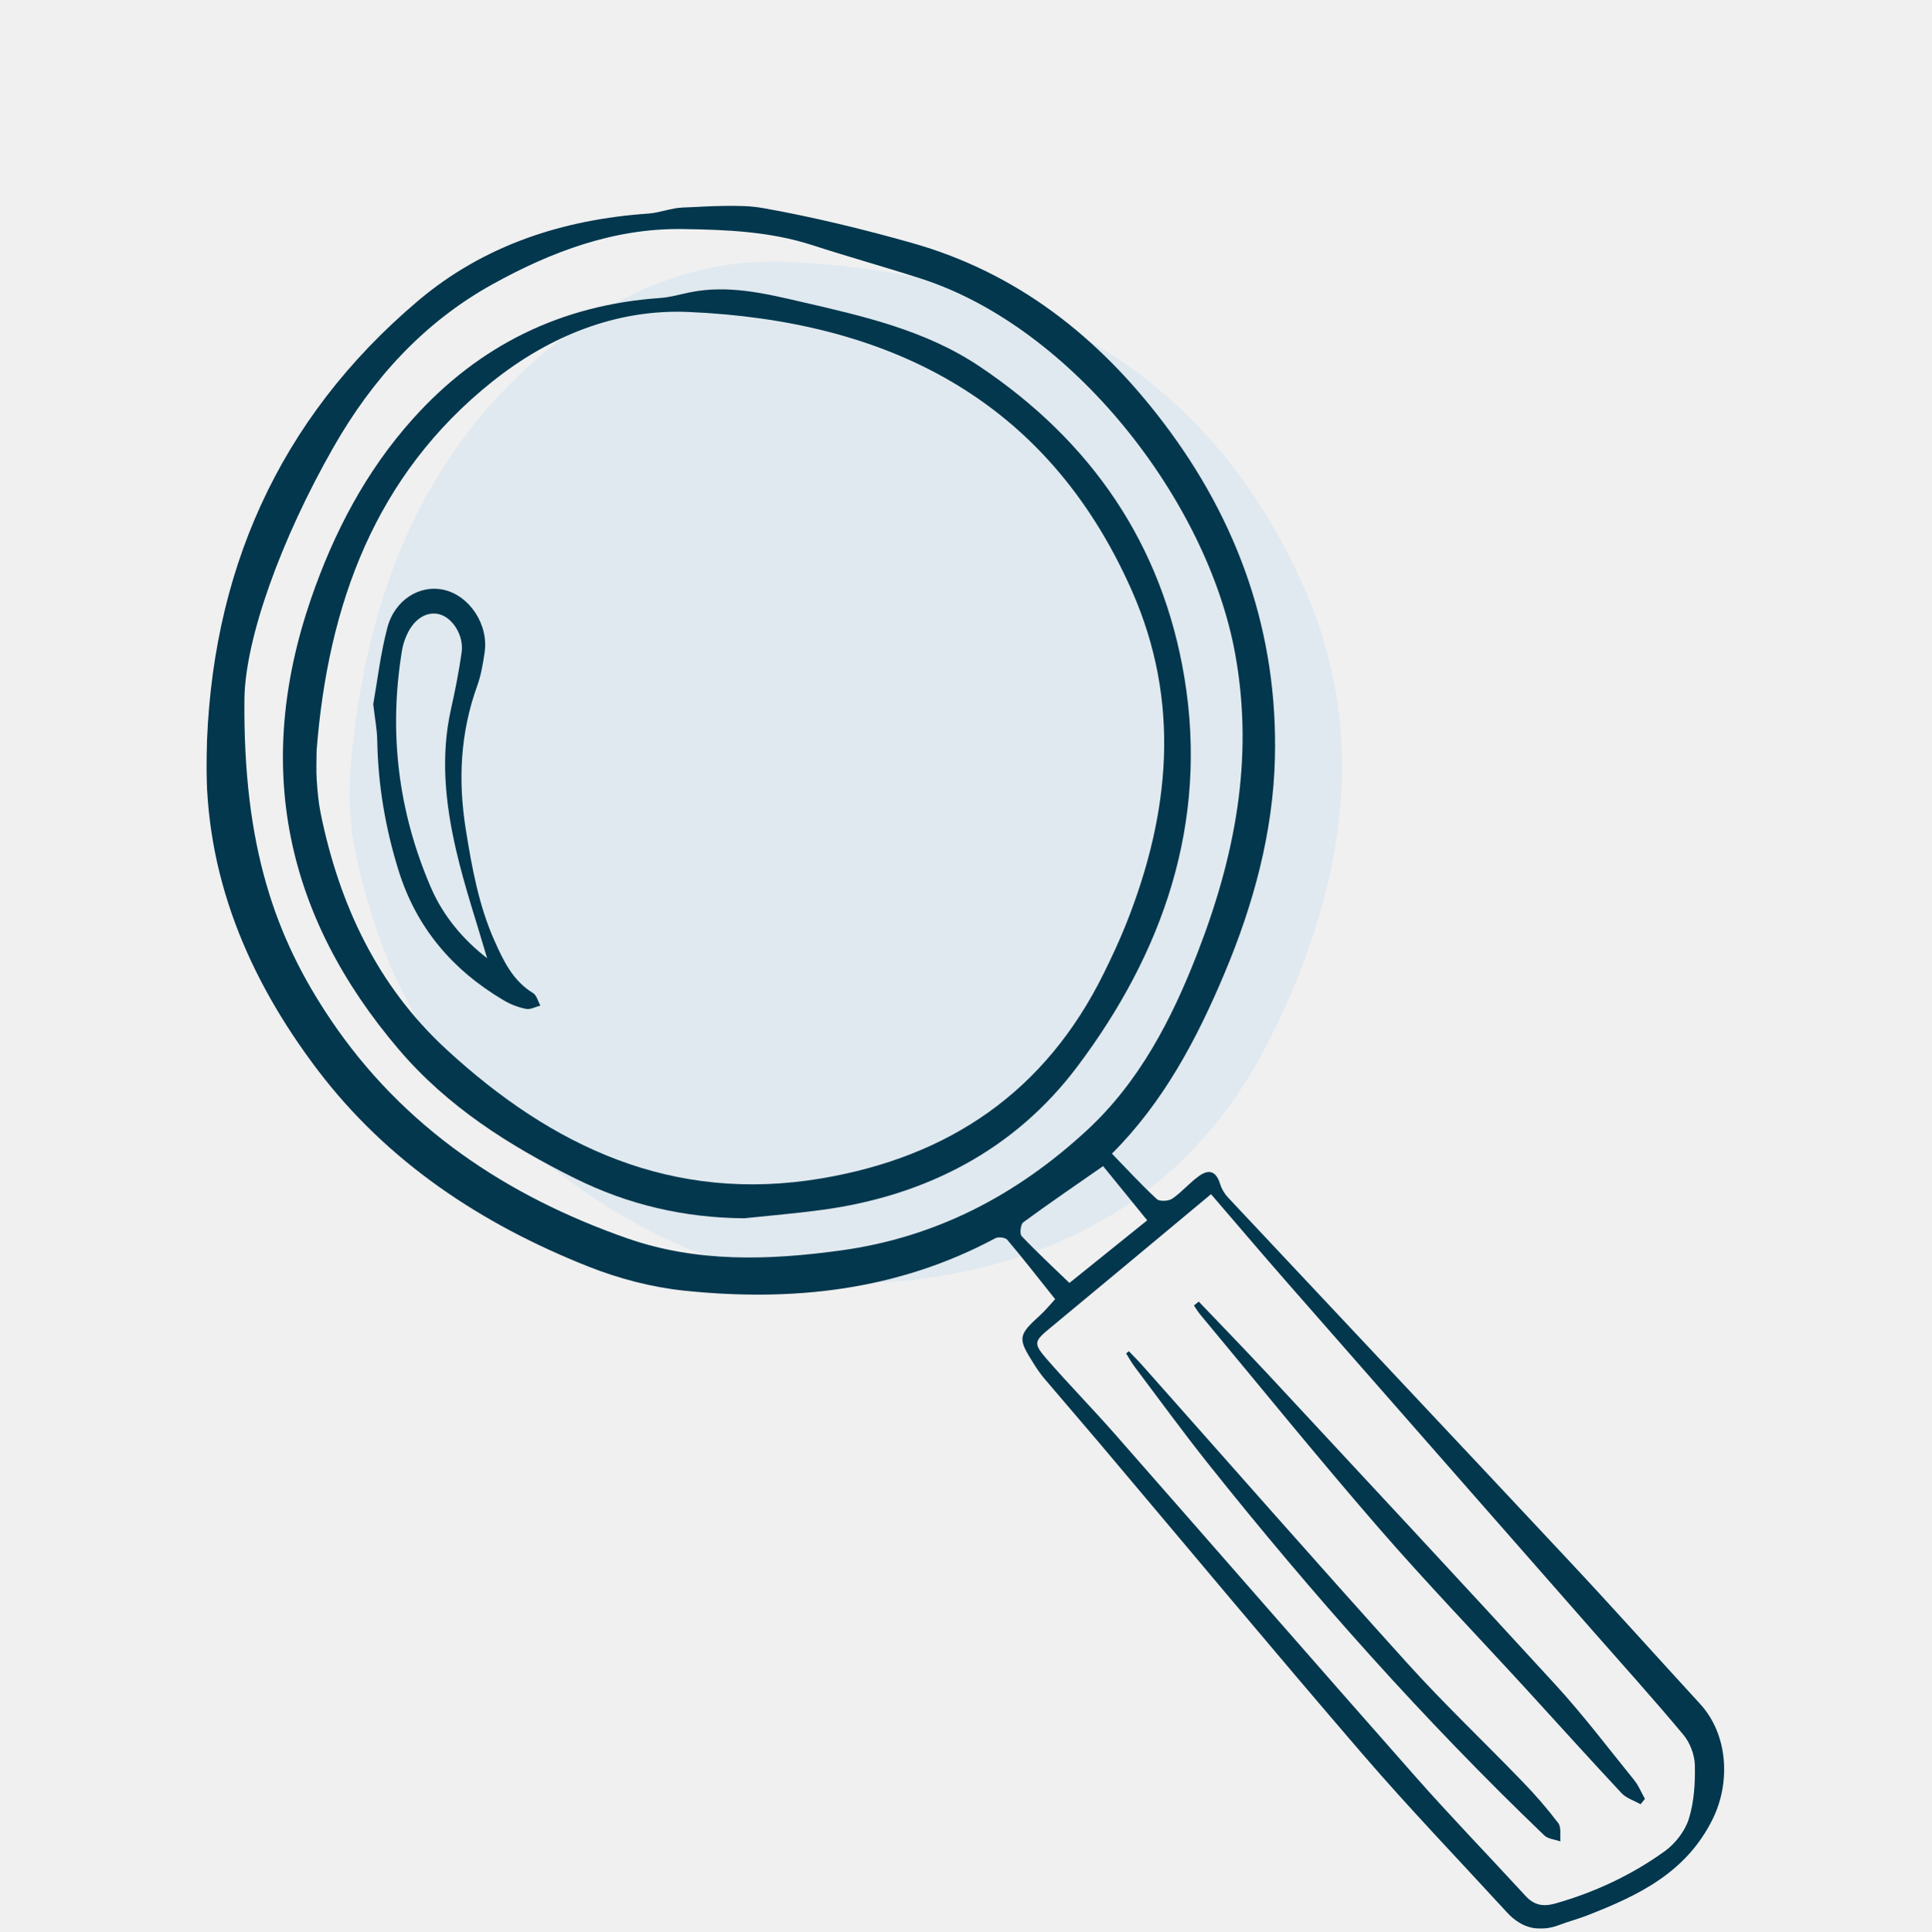
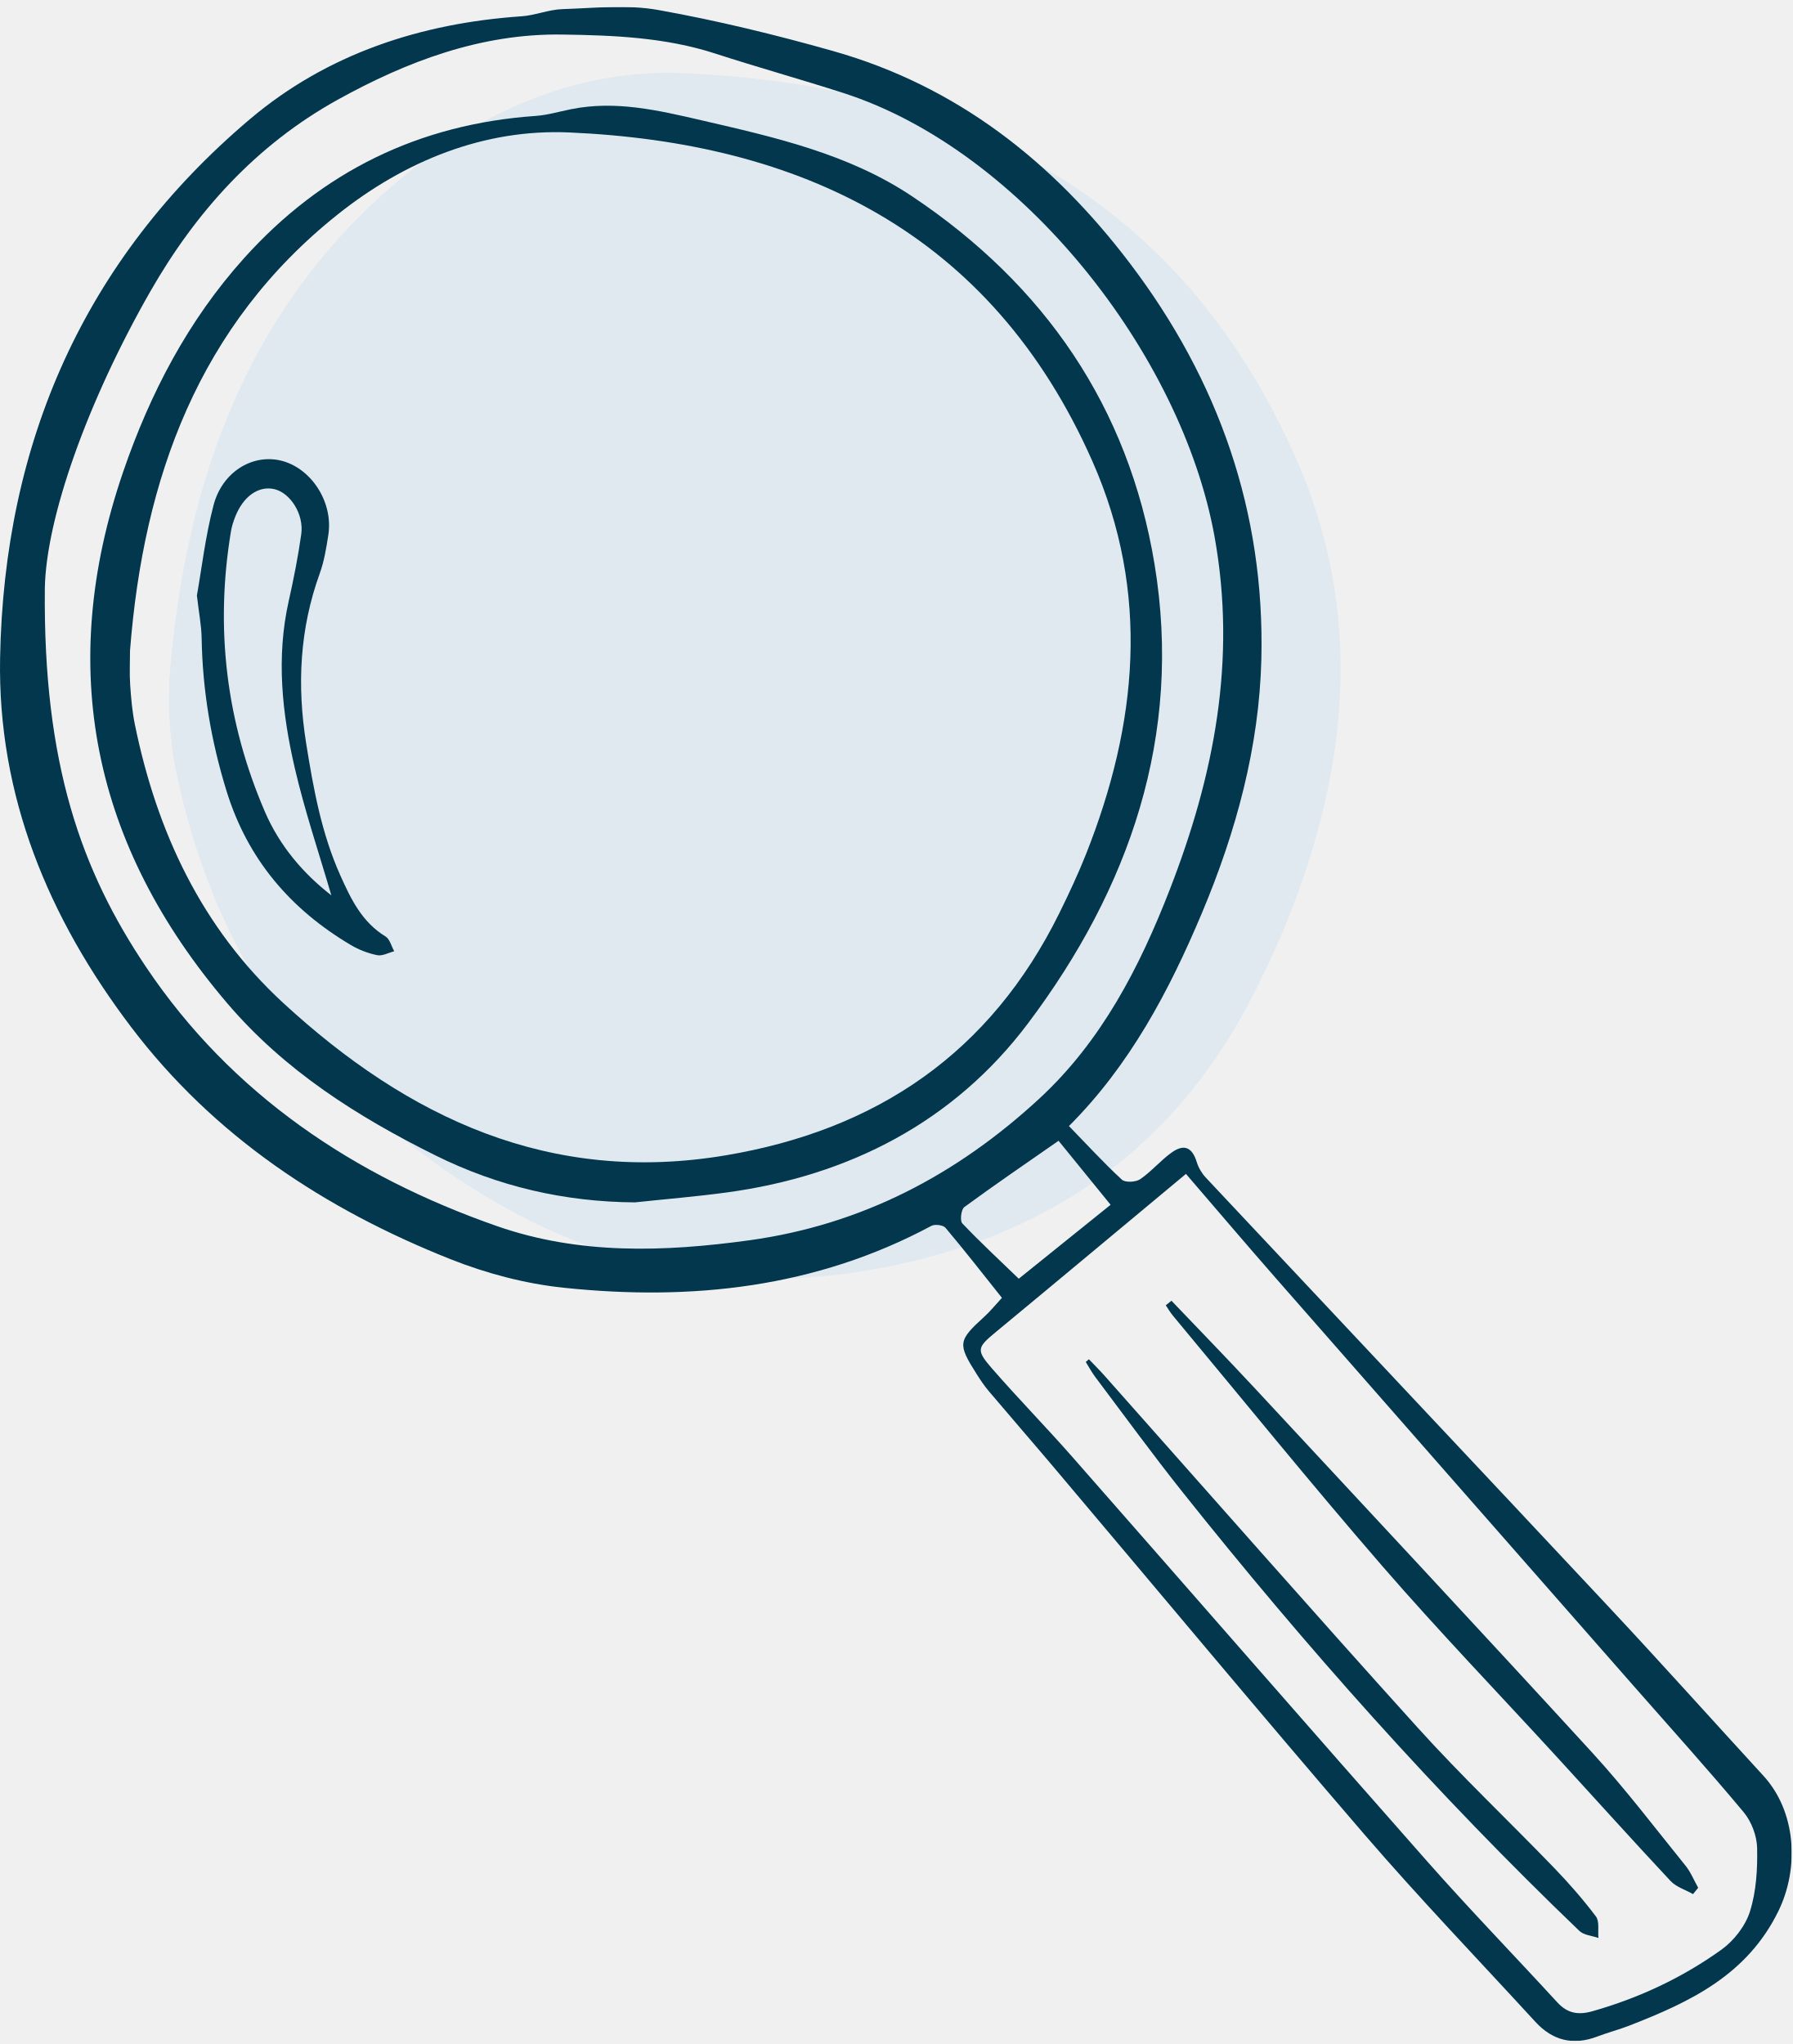
- <svg xmlns="http://www.w3.org/2000/svg" xmlns:xlink="http://www.w3.org/1999/xlink" width="145" height="145" viewBox="0 0 114 145" class="css-1yl46kj">
-   <defs>
-     <path id="search-blue_svg__a" d="M0 .193h113.954v129.363H0z" />
-   </defs>
-   <g fill="none" fill-rule="evenodd">
-     <path d="M10.78 60.779c.066.987.152 1.981.35 2.948 1.635 8.003 4.97 15.14 11.035 20.729 9.312 8.58 19.876 13.549 32.945 11.354 11.298-1.898 19.718-7.644 24.845-18.032.708-1.436 1.39-2.89 1.98-4.377 3.85-9.691 4.808-19.485.48-29.27-7.57-17.121-21.812-23.725-38.943-24.476-6.368-.28-12.248 2.133-17.218 6.087-10.376 8.254-14.489 19.671-15.486 32.492 0 .849-.045 1.7.011 2.545z" fill="#E0E9EF" />
-     <g transform="translate(0 15.251)">
-       <mask id="search-blue_svg__b" fill="#fff">
-         <use xlink:href="#search-blue_svg__a" />
-       </mask>
-       <path d="M67.325 72.303c-2.08 1.448-4.062 2.8-5.995 4.218-.202.149-.286.868-.126 1.035 1.171 1.231 2.42 2.39 3.59 3.52l5.841-4.702-3.31-4.07M2.852 37.153c-.117 11.214 2.346 18.01 6.445 24.11 5.438 8.094 13.222 13.294 22.314 16.468 5.22 1.822 10.62 1.65 16.065.898 7.153-.99 13.184-4.173 18.414-8.998 3.964-3.655 6.39-8.366 8.31-13.31 2.804-7.218 4.267-14.564 2.847-22.439C75.152 22.268 64.974 9.318 53.659 5.67c-2.71-.874-5.456-1.635-8.165-2.514-3.177-1.032-6.475-1.163-9.746-1.21-5.144-.074-9.858 1.698-14.289 4.156-5.156 2.86-8.998 7.108-11.906 12.196-3.988 6.979-6.62 14.39-6.7 18.856M75.426 74.41c-4.1 3.415-8.07 6.733-12.057 10.03-1.22 1.008-1.314 1.157-.28 2.346 1.663 1.91 3.437 3.72 5.109 5.622 7.536 8.576 15.03 17.188 22.588 25.745 2.683 3.039 5.508 5.952 8.25 8.939.648.707 1.324.835 2.25.572 2.962-.841 5.714-2.132 8.2-3.917.793-.568 1.524-1.51 1.813-2.43.4-1.272.484-2.69.454-4.039-.018-.77-.359-1.676-.854-2.27-2.265-2.714-4.637-5.34-6.97-7.998-7.585-8.642-15.174-17.28-22.752-25.928-1.93-2.201-3.824-4.434-5.75-6.672m-11.705 7.883c-1.22-1.53-2.376-3.016-3.59-4.455-.149-.177-.673-.242-.897-.122-7.357 3.944-15.255 4.788-23.38 3.936-2.439-.255-4.91-.907-7.196-1.814-8.006-3.179-15.056-7.823-20.328-14.777C3.097 58.153-.157 50.39.006 41.59.259 27.874 5.359 16.242 15.889 7.332 20.813 3.167 26.753 1.226 33.175.785 34.046.725 34.9.358 35.769.33c2.03-.066 4.116-.3 6.088.053 3.744.67 7.459 1.574 11.122 2.61 7.875 2.227 13.965 7.022 18.879 13.496 5.655 7.45 8.594 15.837 8.365 25.183-.137 5.59-1.608 10.981-3.781 16.148-2.088 4.962-4.582 9.674-8.456 13.547 1.163 1.198 2.22 2.351 3.365 3.408.215.199.887.163 1.169-.03.722-.494 1.3-1.201 2.017-1.707.797-.562 1.297-.296 1.58.629.109.355.322.712.577.983 8.556 9.125 17.136 18.227 25.681 27.362 3.297 3.523 6.515 7.122 9.778 10.677 2.075 2.262 2.308 5.84.949 8.617-1.987 4.056-5.61 5.771-9.464 7.268-.672.261-1.375.443-2.048.7-1.529.581-2.84.262-3.936-.932-3.64-3.967-7.373-7.853-10.885-11.931-6.667-7.742-13.203-15.597-19.798-23.401-1.35-1.598-2.724-3.175-4.074-4.772a9.708 9.708 0 01-.771-1.08c-1.236-1.948-1.201-2.137.489-3.678.38-.346.705-.753 1.108-1.188" fill="#02374E" mask="url(#search-blue_svg__b)" />
-     </g>
-     <path d="M74.505 97.727c1.772 1.858 3.563 3.697 5.311 5.578 7.173 7.719 14.361 15.423 21.478 23.195 2.087 2.28 3.963 4.757 5.91 7.164.333.412.536.93.8 1.4-.11.134-.218.268-.326.403-.483-.275-1.07-.45-1.432-.838-2.417-2.583-4.78-5.216-7.171-7.825-3.723-4.061-7.547-8.034-11.156-12.196-4.531-5.228-8.888-10.608-13.316-15.925-.172-.207-.307-.443-.46-.665l.362-.291zM69.254 101.449c.34.356.69.703 1.018 1.072 6.626 7.458 13.207 14.957 19.894 22.36 2.773 3.07 5.787 5.923 8.662 8.903a33.81 33.81 0 012.671 3.1c.24.317.118.907.163 1.372-.41-.144-.927-.175-1.213-.45-9.072-8.697-17.407-18.072-25.235-27.904-1.903-2.39-3.702-4.864-5.541-7.306-.23-.305-.413-.647-.617-.973l.198-.174M8.269 56.38c0 .726-.039 1.453.01 2.175.056.843.13 1.692.298 2.518 1.398 6.837 4.248 12.935 9.428 17.708 7.955 7.33 16.98 11.575 28.144 9.7 9.651-1.621 16.845-6.53 21.225-15.404.605-1.227 1.187-2.47 1.692-3.74 3.288-8.279 4.106-16.645.41-25.004-6.468-14.626-18.634-20.268-33.27-20.91-5.44-.238-10.462 1.823-14.708 5.2-8.863 7.051-12.377 16.805-13.23 27.758m32.108 35.09c-4.476-.033-8.688-1.005-12.689-2.99-4.968-2.467-9.59-5.396-13.24-9.679C5.906 68.783 3.54 57.522 7.836 45.001c1.71-4.985 4.127-9.62 7.683-13.576 4.967-5.527 11.15-8.539 18.55-9.052.752-.053 1.493-.274 2.236-.425 2.842-.578 5.586.072 8.32.705 4.654 1.077 9.337 2.125 13.395 4.84 8.402 5.619 13.756 13.377 15.41 23.395 1.8 10.902-1.603 20.633-8.05 29.202-4.706 6.255-11.367 9.694-19.152 10.75-1.943.264-3.9.424-5.852.632" fill="#02374E" />
-     <path d="M21.073 71.944c-.773-2.654-1.685-5.338-2.323-8.087-.81-3.496-1.192-7.046-.388-10.627.316-1.41.598-2.831.799-4.26.177-1.267-.703-2.631-1.718-2.862-1.006-.228-1.982.463-2.493 1.783a4.714 4.714 0 00-.264.922c-1.018 6.149-.3 12.096 2.16 17.81.936 2.176 2.445 3.94 4.227 5.321m-8.55-19.07c.306-1.717.539-3.764 1.057-5.737.554-2.109 2.44-3.257 4.236-2.854 1.945.436 3.388 2.625 3.068 4.721-.127.833-.264 1.683-.549 2.47-1.276 3.53-1.455 7.104-.862 10.81.46 2.873.97 5.7 2.162 8.37.678 1.519 1.383 2.992 2.887 3.908.272.167.371.619.55.94-.362.092-.75.315-1.079.248a5.455 5.455 0 01-1.67-.64c-3.844-2.275-6.571-5.452-7.913-9.793-.983-3.178-1.53-6.407-1.586-9.73-.013-.797-.172-1.59-.301-2.712" fill="#02374E" />
+ <svg xmlns="http://www.w3.org/2000/svg" width="114" height="130" viewBox="0 0 114 130" fill="none">
+   <path fill-rule="evenodd" clip-rule="evenodd" d="M10.779 45.779C10.846 46.766 10.932 47.76 11.129 48.727C12.764 56.73 16.1 63.868 22.165 69.456C31.477 78.036 42.041 83.005 55.11 80.81C66.408 78.912 74.828 73.166 79.955 62.778C80.663 61.342 81.345 59.888 81.935 58.401C85.784 48.71 86.743 38.916 82.415 29.131C74.845 12.01 60.603 5.406 43.472 4.655C37.103 4.375 31.224 6.788 26.254 10.742C15.878 18.996 11.765 30.413 10.768 43.234C10.768 44.083 10.723 44.934 10.779 45.779Z" fill="#E0E9EF" />
+   <mask id="mask0_2_221" style="mask-type:luminance" maskUnits="userSpaceOnUse" x="0" y="0" width="114" height="130">
+     <path d="M0 0.444H113.954V129.807H0V0.444Z" fill="white" />
+   </mask>
+   <g mask="url(#mask0_2_221)">
+     <path fill-rule="evenodd" clip-rule="evenodd" d="M67.325 72.554C65.245 74.003 63.263 75.354 61.33 76.772C61.128 76.921 61.044 77.64 61.203 77.808C62.375 79.038 63.624 80.197 64.794 81.327C66.881 79.648 68.769 78.128 70.635 76.625C69.435 75.15 68.354 73.821 67.325 72.554ZM2.852 37.406C2.735 48.619 5.198 55.416 9.297 61.516C14.735 69.61 22.519 74.809 31.611 77.983C36.831 79.805 42.232 79.633 47.675 78.881C54.829 77.892 60.86 74.708 66.091 69.883C70.053 66.228 72.48 61.517 74.4 56.573C77.204 49.355 78.667 42.009 77.247 34.134C75.152 22.519 64.974 9.569 53.659 5.921C50.949 5.048 48.203 4.287 45.494 3.407C42.317 2.375 39.019 2.244 35.748 2.197C30.604 2.123 25.89 3.895 21.459 6.353C16.303 9.213 12.46 13.461 9.553 18.549C5.565 25.528 2.933 32.939 2.852 37.406ZM75.427 74.661C71.326 78.075 67.357 81.393 63.37 84.69C62.149 85.699 62.056 85.847 63.091 87.036C64.753 88.945 66.527 90.756 68.199 92.658C75.735 101.234 83.23 109.846 90.787 118.403C93.47 121.442 96.295 124.355 99.037 127.342C99.685 128.049 100.361 128.177 101.288 127.914C104.249 127.073 107.001 125.782 109.488 123.998C110.28 123.429 111.011 122.488 111.3 121.568C111.7 120.295 111.784 118.877 111.754 117.528C111.736 116.757 111.395 115.852 110.9 115.259C108.635 112.544 106.263 109.918 103.93 107.26C96.345 98.618 88.756 89.98 81.178 81.332C79.249 79.131 77.354 76.898 75.427 74.661ZM63.723 82.543C62.504 81.013 61.347 79.527 60.134 78.088C59.984 77.911 59.46 77.846 59.236 77.966C51.879 81.91 43.981 82.754 35.856 81.902C33.417 81.647 30.945 80.996 28.66 80.088C20.654 76.909 13.604 72.266 8.332 65.311C3.097 58.404 -0.157 50.641 0.006 41.842C0.259 28.125 5.359 16.493 15.889 7.583C20.813 3.418 26.753 1.477 33.175 1.036C34.046 0.976 34.9 0.609 35.769 0.581C37.8 0.515 39.885 0.281 41.857 0.634C45.6 1.303 49.316 2.208 52.979 3.244C60.853 5.471 66.944 10.267 71.858 16.74C77.513 24.19 80.452 32.577 80.223 41.923C80.086 47.514 78.615 52.904 76.442 58.071C74.354 63.033 71.86 67.745 67.986 71.618C69.15 72.816 70.206 73.969 71.351 75.026C71.566 75.225 72.238 75.189 72.519 74.997C73.242 74.502 73.82 73.795 74.537 73.289C75.334 72.727 75.834 72.993 76.117 73.918C76.226 74.273 76.439 74.63 76.694 74.901C85.249 84.026 93.83 93.128 102.375 102.263C105.672 105.786 108.89 109.385 112.153 112.94C114.228 115.202 114.461 118.781 113.102 121.557C111.115 125.613 107.492 127.328 103.638 128.825C102.966 129.087 102.263 129.269 101.59 129.525C100.061 130.107 98.75 129.787 97.654 128.593C94.014 124.626 90.281 120.74 86.769 116.662C80.102 108.921 73.566 101.065 66.971 93.261C65.621 91.663 64.247 90.086 62.897 88.489C62.612 88.153 62.362 87.782 62.126 87.409C60.89 85.461 60.925 85.272 62.615 83.731C62.995 83.385 63.321 82.978 63.723 82.543Z" fill="#02374E" />
  </g>
+   <path fill-rule="evenodd" clip-rule="evenodd" d="M74.505 82.727C76.277 84.585 78.068 86.424 79.816 88.305C86.989 96.024 94.177 103.728 101.294 111.5C103.381 113.78 105.257 116.257 107.204 118.664C107.537 119.077 107.74 119.594 108.004 120.063C107.895 120.198 107.786 120.332 107.678 120.467C107.195 120.192 106.609 120.017 106.246 119.629C103.829 117.046 101.465 114.413 99.075 111.805C95.352 107.743 91.528 103.77 87.919 99.608C83.388 94.38 79.031 89 74.603 83.683C74.431 83.477 74.296 83.24 74.144 83.018L74.505 82.727Z" fill="#02374E" />
+   <path fill-rule="evenodd" clip-rule="evenodd" d="M69.254 86.449C69.594 86.805 69.945 87.152 70.272 87.521C76.898 94.979 83.479 102.478 90.166 109.881C92.939 112.952 95.953 115.804 98.829 118.784C99.775 119.765 100.679 120.797 101.499 121.884C101.738 122.201 101.617 122.791 101.662 123.256C101.252 123.112 100.735 123.081 100.449 122.807C91.377 114.109 83.042 104.734 75.214 94.902C73.311 92.512 71.512 90.038 69.673 87.596C69.442 87.291 69.26 86.949 69.056 86.623C69.122 86.565 69.188 86.507 69.254 86.449Z" fill="#02374E" />
+   <path fill-rule="evenodd" clip-rule="evenodd" d="M8.269 41.381C8.269 42.106 8.23 42.833 8.279 43.555C8.335 44.398 8.409 45.247 8.577 46.073C9.975 52.91 12.825 59.008 18.005 63.781C25.96 71.111 34.985 75.356 46.149 73.481C55.8 71.86 62.994 66.951 67.374 58.077C67.979 56.85 68.561 55.608 69.066 54.338C72.354 46.059 73.172 37.692 69.476 29.333C63.008 14.707 50.842 9.065 36.207 8.424C30.767 8.185 25.744 10.246 21.498 13.623C12.634 20.674 9.121 30.428 8.269 41.381ZM40.376 76.472C35.9 76.439 31.688 75.466 27.687 73.481C22.719 71.014 18.097 68.085 14.447 63.802C5.906 53.783 3.541 42.521 7.836 30.001C9.545 25.016 11.963 20.38 15.518 16.425C20.486 10.898 26.669 7.886 34.069 7.373C34.821 7.32 35.562 7.099 36.305 6.948C39.147 6.37 41.891 7.02 44.625 7.653C49.279 8.73 53.962 9.778 58.02 12.492C66.422 18.112 71.776 25.87 73.43 35.888C75.229 46.79 71.827 56.521 65.379 65.09C60.674 71.345 54.013 74.784 46.228 75.84C44.285 76.104 42.327 76.264 40.376 76.472Z" fill="#02374E" />
+   <path fill-rule="evenodd" clip-rule="evenodd" d="M21.073 56.944C20.3 54.29 19.388 51.606 18.75 48.857C17.939 45.361 17.558 41.811 18.362 38.23C18.678 36.821 18.96 35.399 19.161 33.969C19.338 32.703 18.458 31.339 17.443 31.108C16.437 30.88 15.461 31.571 14.95 32.891C14.834 33.188 14.738 33.499 14.686 33.813C13.668 39.962 14.386 45.908 16.846 51.624C17.782 53.799 19.291 55.563 21.073 56.944ZM12.523 37.875C12.829 36.157 13.062 34.109 13.58 32.137C14.133 30.028 16.019 28.88 17.816 29.283C19.761 29.719 21.204 31.908 20.884 34.004C20.757 34.837 20.62 35.687 20.335 36.473C19.059 40.004 18.88 43.578 19.473 47.284C19.933 50.157 20.443 52.983 21.635 55.654C22.313 57.173 23.018 58.646 24.522 59.562C24.794 59.729 24.893 60.181 25.072 60.501C24.71 60.594 24.323 60.817 23.993 60.75C23.416 60.634 22.832 60.411 22.323 60.11C18.479 57.835 15.752 54.657 14.41 50.316C13.427 47.139 12.881 43.91 12.824 40.587C12.811 39.79 12.652 38.996 12.523 37.875Z" fill="#02374E" />
</svg>
